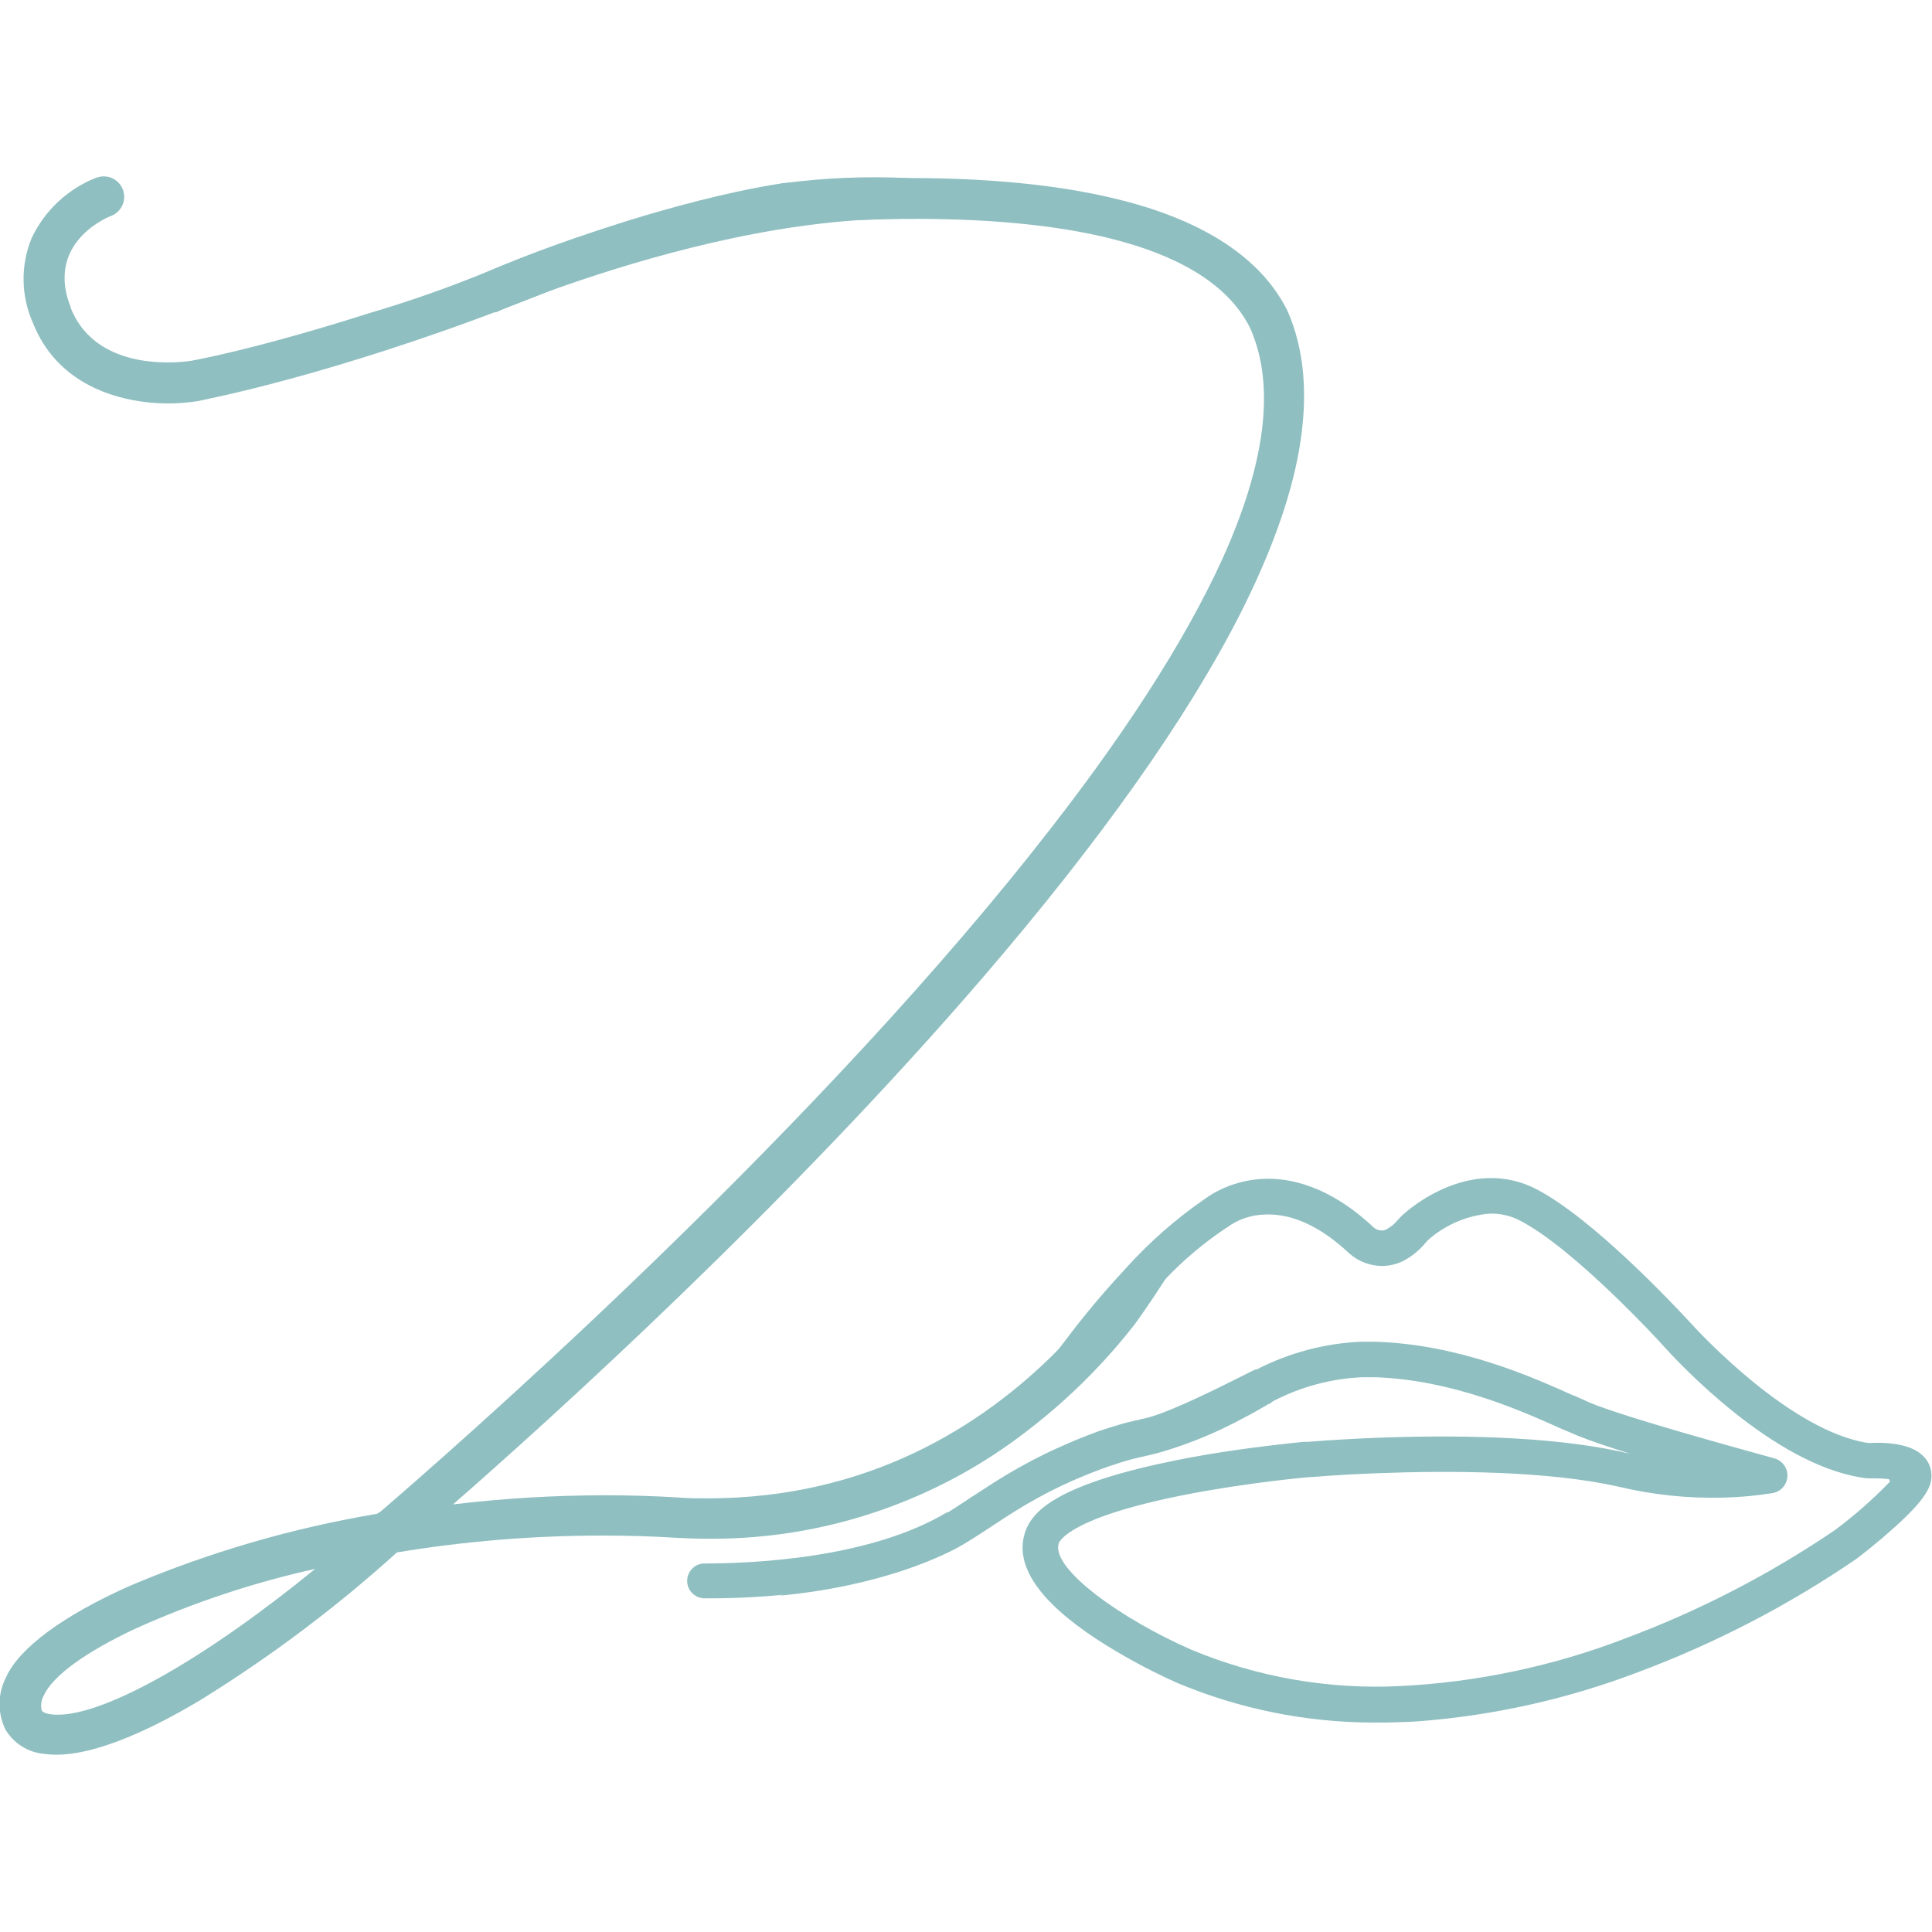
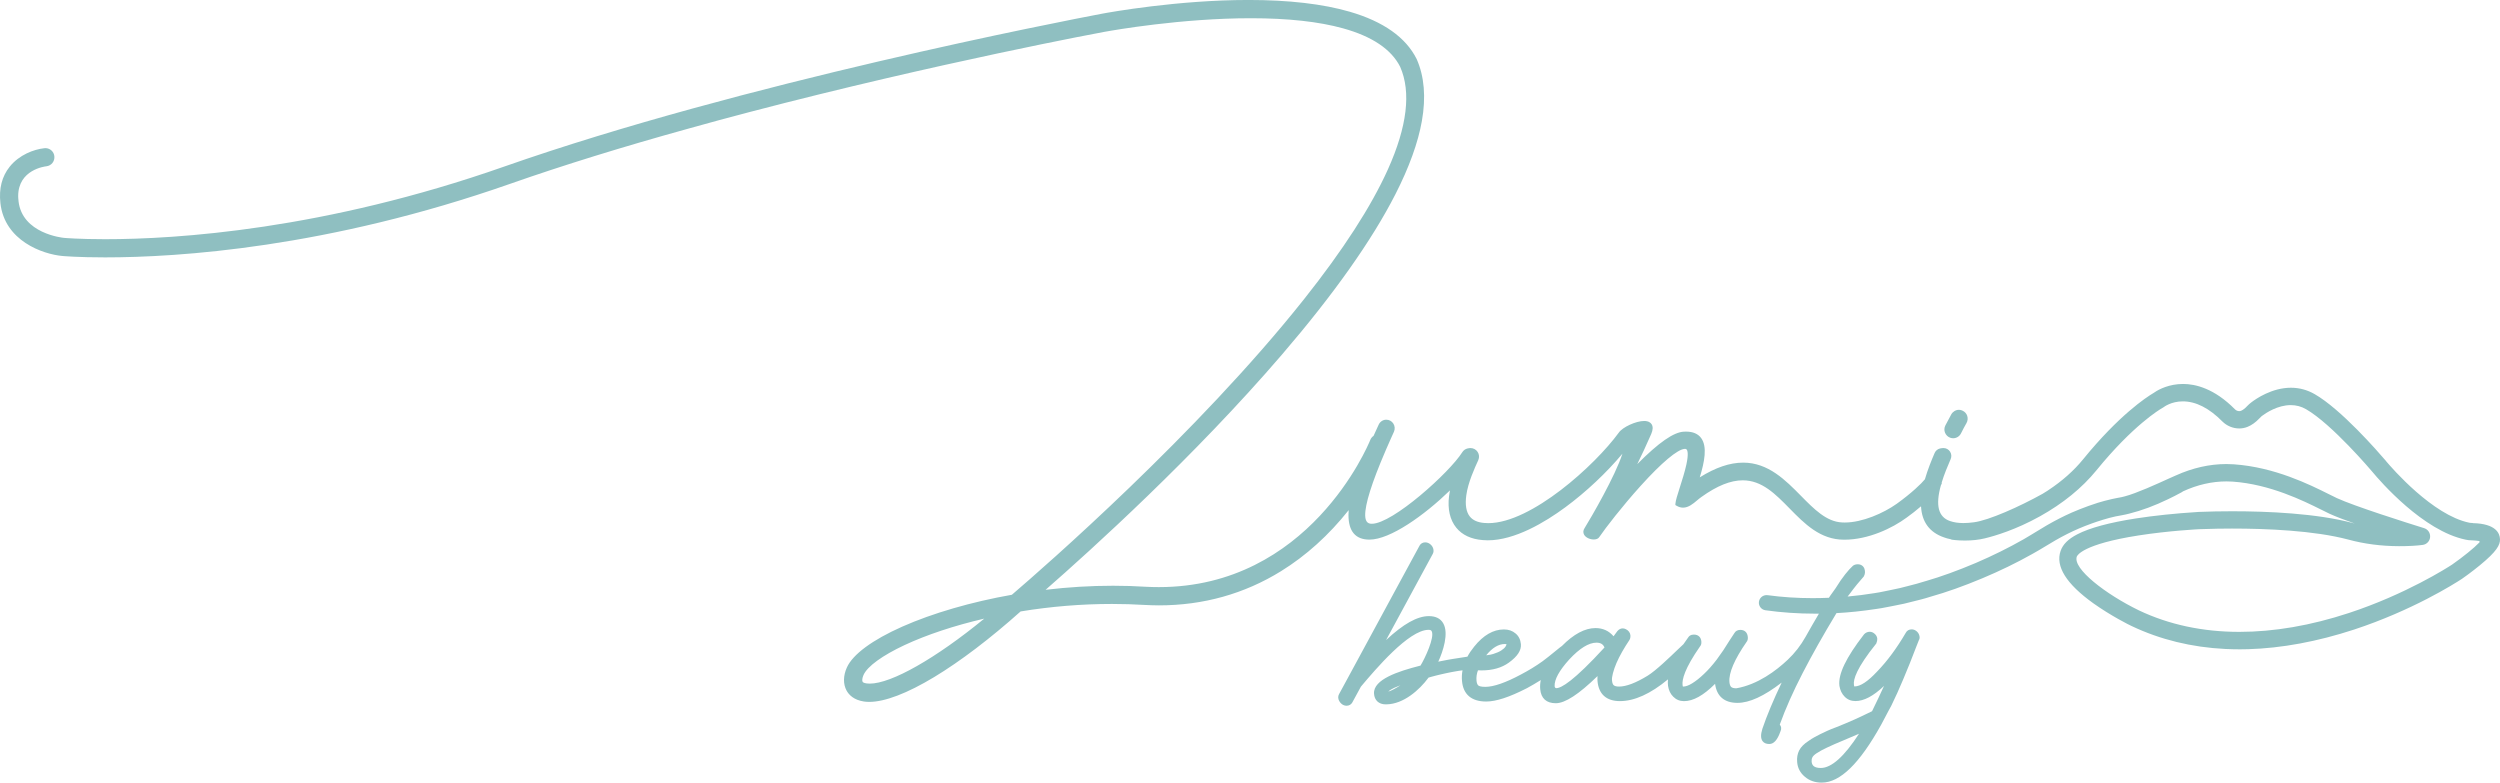
- <svg xmlns="http://www.w3.org/2000/svg" id="Layer_1" data-name="Layer 1" viewBox="0 0 256 256">
+ <svg xmlns="http://www.w3.org/2000/svg" id="Layer_2" data-name="Layer 2" viewBox="0 0 968 303.02">
  <defs>
-     <style>.cls-1{fill:#8fbfc1;}</style>
+     <style>
+       .cls-1 {
+         fill: #8fbfc1;
+       }
+     </style>
  </defs>
-   <path class="cls-1" d="M103.91,24.73c-.41.21-1.41.39-1.81.6a374,374,0,0,1-36.44,16c-2.13.8-4.18,1.56-6.17,2.26q-4.4,1.55-8.33,2.82c-4.71,1.52-8.89,2.75-12.44,3.72-7.79,2.13-12.19,2.92-12.39,3A25.09,25.09,0,0,1,17.5,53C12.33,52,6.89,49.18,4.36,42.78a14.26,14.26,0,0,1-.18-11.2,15.87,15.87,0,0,1,8.49-8l.32-.1a2.71,2.71,0,0,1,1.68,5.15c-.32.12-7.83,3.14-5.75,10.78.12.4.28.84.45,1.3l0,.09c3.58,9,15.49,7.08,16,7,0,0,4.36-.77,11.89-2.84,3.35-.91,7.26-2.06,11.65-3.46h0a159.83,159.83,0,0,0,15.29-5.35A168,168,0,0,1,103.91,24.73Z" />
-   <path class="cls-1" d="M170.59,41.17v0h0c-3.21-6.43-9.92-11.18-19.92-14.08-8-2.32-18.15-3.5-30.17-3.5-5.83,0-11.61.28-17,.7,0,0,2,5.14,11.29,4.84Q118,29,121.21,29c11,0,20.24,1,27.44,3,8.69,2.41,14.42,6.27,17,11.47C169,51,167.75,61.28,162,74c-5,11-13.37,24-25,38.61l-.08.11c-31.83,40.08-77.7,80-86.57,87.64l-.07,0-.08.06-.13.11-.05,0a.17.17,0,0,1-.06.06,145.75,145.75,0,0,0-32.66,9.5c-8.9,3.95-14.76,8.27-16.5,12.16a7.72,7.72,0,0,0-.09,6.9,6.63,6.63,0,0,0,5.17,3.25,11.71,11.71,0,0,0,1.6.11c4.63,0,11.33-2.57,19.33-7.4A180.14,180.14,0,0,0,52.6,205.7a167.16,167.16,0,0,1,27.22-2.23c3.29,0,6.6.09,9.84.3,1.15.06,2.65.12,4.15.12a68.11,68.11,0,0,0,36.36-10.18,78.37,78.37,0,0,0,20.16-18.2l0,0c.21-.28,1.85-2.54,4.08-6v0c1.94-3,4.32-7,6.6-11.47a12.46,12.46,0,0,0-1.44.94,59.78,59.78,0,0,0-10.45,9.18,81,81,0,0,1-8.87,10.65c-10.08,10.18-25.22,19.73-46.51,19.73-1.24,0-2.52,0-3.78-.11-3.22-.2-6.53-.3-9.84-.3a171,171,0,0,0-20.09,1.21c13.67-11.95,44.34-39.72,70.36-70,15.46-18,26.85-34.1,33.87-47.86,4.07-8,6.72-15.32,7.86-21.76C173.39,52.54,172.87,46.34,170.59,41.17ZM7.65,227.21a9.1,9.1,0,0,1-.94-.06c-.92-.13-1.13-.41-1.18-.5a2.75,2.75,0,0,1,.28-2c1.14-2.56,5.59-5.8,12.21-8.88a122.55,122.55,0,0,1,23.75-7.89C27.34,219.67,14.12,227.21,7.65,227.21Z" />
-   <path class="cls-1" d="M250.71,202.66c-2.11,1.9-4.39,3.65-4.73,3.9l0,0a134.71,134.71,0,0,1-28.9,15,103.93,103.93,0,0,1-28.87,6.5c-.73.06-1.48.1-2.24.12-1.3.05-2.61.08-4,.07A67.5,67.5,0,0,1,156,223a78.37,78.37,0,0,1-10.7-5.81c-7.61-5-10.83-9.73-9.52-14,.55-1.84,1.95-3.35,4.4-4.74,3.31-1.88,8.65-3.56,15.88-5,4.93-1,10.86-1.81,16.7-2.4a1.36,1.36,0,0,1,.24,0h0l.34,0c2.91-.24,6-.41,9-.53,9.57-.37,23.11-.34,33.15,2l.5.1c-2.63-.82-5.26-1.7-6.95-2.39-.71-.3-1.5-.65-2.35-1h0c-5-2.24-14.25-6.41-24.53-6.74-.57,0-1.13,0-1.69,0a28.32,28.32,0,0,0-11.83,3.2,2.1,2.1,0,0,1-.45.33l-.07,0c-1.17.7-2.29,1.33-3.44,1.92a55.68,55.68,0,0,1-10.52,4.38c-.62.19-1.24.34-1.94.51l-.94.21-.81.19c-1.15.27-2.33.67-3.34,1-1.17.4-2.32.85-3.22,1.21l0,0-.14.06c-1.08.44-2.17.92-3.23,1.42a63.81,63.81,0,0,0-6.26,3.46c-.83.52-1.65,1.06-2.53,1.64-1.22.8-2.47,1.63-3.73,2.39,0,0-.19.13-.56.34-2.1,1.2-10.15,5.33-24.08,6.68,2.93-1.12,6-2.45,9.36-4a125.6,125.6,0,0,0,12.82-7c.83-.52,1.56-1,2.25-1.45l.84-.56,3.09-2a71.48,71.48,0,0,1,6.72-3.77c.7-.34,1.43-.68,2.17-1,1.49-.68,3.1-1.32,4.92-2h0c1.07-.35,2.36-.78,3.71-1.14l1.24-.3c.22,0,.44-.1.64-.15h0a13.88,13.88,0,0,0,1.63-.41c3.16-1,8.72-3.76,11.7-5.26.92-.47,1.6-.81,1.9-.94l.06,0,.11,0a33.42,33.42,0,0,1,13.71-3.66c.68,0,1.37,0,2,0,11.2.34,21,4.77,26.29,7.15l.07,0,1.43.64.78.35c4.94,2,19.58,6,24,7.23l.26.07a2.36,2.36,0,0,1-.2,4.61,47.25,47.25,0,0,1-6.48.6A53.65,53.65,0,0,1,214.5,197c-9.48-2.14-22.63-2.15-32-1.79-2.13.08-5.4.23-8.86.52a.67.67,0,0,0-.19,0c-.08,0-8.16.71-16.5,2.35-15.17,3-16.56,6.1-16.67,6.45-1,3.34,8.28,10,17.61,14.08a63.68,63.68,0,0,0,27.71,4.8,96.46,96.46,0,0,0,29.78-6.32,131.27,131.27,0,0,0,27.78-14.36l0,0a60.33,60.33,0,0,0,7.22-6.35.19.19,0,0,0,0-.23.23.23,0,0,0-.21-.17,15.83,15.83,0,0,0-1.77-.09,7.75,7.75,0,0,1-1.83-.12c-11.73-1.92-24-15-26.33-17.62l0,0c-.11-.13-11.5-12.59-18.78-16.39a8.16,8.16,0,0,0-4.21-.94,14.16,14.16,0,0,0-7.82,3.31,4,4,0,0,0-.6.62h0a9.38,9.38,0,0,1-3.14,2.45,6.15,6.15,0,0,1-2.3.54,6.57,6.57,0,0,1-4.64-1.69c-3.78-3.54-7.52-5.26-11.1-5.12a8.84,8.84,0,0,0-5.12,1.75l0,0,0,0-.12.07-.14.1-.08.05h0a47.23,47.23,0,0,0-7.68,6.49h0a105,105,0,0,0-9.66,11.23,53.23,53.23,0,0,1-15,13.24,65.64,65.64,0,0,1-9.56,4.78,2.51,2.51,0,0,1-3.14-1.13,2.47,2.47,0,0,1-.32-1.22,2.54,2.54,0,0,1,1.52-2.32,108.16,108.16,0,0,0,12-6.28l1.12-.76h0c.15-.09.26-.18.37-.26l0,0h0a42.84,42.84,0,0,0,8.51-8c.24-.3.47-.59.69-.89a115,115,0,0,1,8.18-9.76,59.68,59.68,0,0,1,10.46-9.18A10.87,10.87,0,0,1,161,158a14.63,14.63,0,0,1,5.12-1.68,12.24,12.24,0,0,1,1.37-.12c3.35-.13,8.59.87,14.47,6.39a1.63,1.63,0,0,0,1.19.45,1.1,1.1,0,0,0,.51-.12,4.84,4.84,0,0,0,1.55-1.26v0a9.38,9.38,0,0,1,1.19-1.14c1.19-1,5.44-4.22,10.66-4.41a12.93,12.93,0,0,1,6.56,1.48c7.44,3.89,18,15.14,20.07,17.36l.21.23v0c1.74,1.92,13.38,14.32,23.46,16a3.85,3.85,0,0,0,.94,0h0c6.36-.12,7.5,2.52,7.62,4.1S255.25,198.66,250.71,202.66Z" />
-   <path class="cls-1" d="M128,204.33s-.19.13-.56.34c-2.1,1.2-10.15,5.33-24.08,6.68a97,97,0,0,1-10.15.43,2.31,2.31,0,0,1,0-4.61h0c5.92,0,21.84-.52,32.32-6.81Z" />
-   <path class="cls-1" d="M121.21,29c-2.11-.06-4.25,0-6.39.11-15.94.85-32.33,6-41.58,9.3-4.48,1.63-7.3,2.84-7.56,3h0l-1.42-5.25c23.32-9.75,39.27-11.85,39.29-11.85a92.33,92.33,0,0,1,17-.7Z" />
+   <g id="Layer_1-2" data-name="Layer 1">
+     <g>
+       <path class="cls-1" d="M957.47,202.5h-.02c-.54,0-.97-.04-1.34-.11-14.14-2.9-29.88-21.04-32.24-23.85v-.02l-.28-.33c-2.77-3.24-17.09-19.71-27.38-25.6-2.85-1.63-5.93-2.46-9.17-2.46-7.38,0-13.56,4.31-15.3,5.65-.55.39-1.06.87-1.73,1.54l-.02.03c-.74.8-1.49,1.37-2.24,1.7-.23.09-.48.14-.73.14-.61,0-1.2-.26-1.65-.71-8.01-8.11-15.34-9.81-20.09-9.81-.65,0-1.3.03-1.93.09-5.07.48-8.44,2.65-9.41,3.35-2.95,1.74-13.43,8.63-27.34,25.71-3.57,4.39-8.1,8.42-13.48,11.97l-.03.02-.03.02c-.16.12-.32.24-.53.36h-.02c-.54.36-1.09.69-1.62,1.01-8.85,4.93-20.83,10.3-26.61,11.03-1.5.2-2.83.3-4.05.3-1.99,0-3.69-.26-5.21-.79-4.51-1.56-5.66-6.06-3.53-13.75.11-.2.21-.41.29-.63l.1-.27-.06-.24c.98-3.23,2.29-6.32,3.36-8.81l.12-.28c.41-.94.32-2.02-.24-2.89-.55-.85-1.47-1.37-2.48-1.38-.36,0-.84.02-1.4.16-.91.2-1.72.87-2.1,1.77-1.18,2.74-2.66,6.37-3.76,10.16-1.22,1.54-5.13,5.34-10.91,9.49-5.09,3.61-13.29,7.25-20.12,7.25-.35,0-.7,0-1.05-.03-6.03-.27-10.84-5.16-15.93-10.33-5.92-6.01-12.63-12.83-22.34-12.83-5.17,0-10.69,1.87-16.82,5.7,1.87-6.09,2.95-11.87.56-15.18-1.21-1.68-3.19-2.53-5.87-2.53-.26,0-.53,0-.8.02-3.96.16-9.77,4.18-18.09,12.57,1.8-3.64,3.29-6.89,5.41-11.68.69-1.61.73-2.88.13-3.79-.37-.57-1.18-1.24-2.89-1.24-3.17,0-8.39,2.41-9.82,4.54-9.17,12.58-33.87,35.02-50.49,35.02-.54,0-1.08-.02-1.61-.07-2.53-.21-4.41-1.05-5.56-2.49-1.41-1.76-1.87-4.53-1.37-8.23.67-4.95,3.26-10.59,4.65-13.62v-.02c.46-1.03.36-2.21-.26-3.15-.61-.93-1.65-1.49-2.76-1.49-.12,0-.25,0-.38.02-.2.02-.39.06-.6.1l-.16.03c-.84.19-1.58.71-2.04,1.45-4.9,7.83-26.97,27.71-35.02,27.71-1.16,0-2.51-.36-2.58-3.18-.1-4.28,2.54-12.68,7.83-24.97.09-.21.17-.4.24-.57.15-.36.27-.64.35-.8l.02-.04c.21-.48.41-.94.61-1.39.21-.48.41-.94.6-1.37l.59-1.32c.39-.84.68-1.5.91-2.02.45-1.03.35-2.22-.27-3.17-.6-.91-1.6-1.46-2.67-1.46-.04,0-.07,0-.11,0h-.1c-1.21.06-2.32.84-2.81,1.99-.46,1.06-1.15,2.55-1.95,4.27-.6.41-1.04.96-1.29,1.63-.98,2.4-23.83,56.93-81.86,56.93-1.62,0-3.28-.04-4.92-.13-4.19-.27-8.49-.4-12.8-.4-8.58,0-17.34.53-26.11,1.57,17.76-15.53,57.63-51.62,91.46-91.01,20.08-23.38,34.89-44.31,44.01-62.2,5.3-10.4,8.74-19.92,10.22-28.3,1.63-9.19.95-17.26-2.01-23.98v-.02s-.02-.02-.02-.02c-4.18-8.36-12.89-14.52-25.9-18.3-10.4-3.02-23.59-4.55-39.22-4.55-27.39,0-53.8,4.77-56.73,5.32-.03,0-.14.03-.31.06-13.96,2.65-139,26.8-231.14,59.13-69.74,24.47-126.74,28.12-154.51,28.12-10.15,0-15.82-.5-15.88-.51-.66-.06-16.27-1.67-17.66-14.24v-.14c-.07-.63-.13-1.23-.13-1.79,0-10.29,10.45-11.5,10.89-11.55,1.96-.21,3.33-1.93,3.12-3.91-.19-1.78-1.69-3.12-3.47-3.12-.14,0-.29,0-.42.03-4.06.44-9.71,2.55-13.4,7.15-3.02,3.76-4.23,8.51-3.6,14.11,1.61,14.62,16.41,19.78,24.01,20.47.24.02,6.05.54,16.53.54,28.25,0,86.18-3.7,156.84-28.49,20.36-7.14,43.63-14.35,69.19-21.42,7.7-2.16,15.67-4.32,23.71-6.42,72.81-19.05,137-30.98,137.51-31.06h.06c2.93-.54,29.4-5.21,56.34-5.21,14.32,0,26.32,1.31,35.67,3.91,11.3,3.13,18.74,8.15,22.13,14.91,4.3,9.78,2.7,23.15-4.76,39.73-6.46,14.34-17.37,31.23-32.43,50.19-.05.05-.08.1-.11.14-41.37,52.09-100.99,104.02-112.53,113.9l-.09.08s-.07.06-.1.08c-.05.04-.11.08-.16.14l-.06.06s-.07.06-.1.09c-15.67,2.76-30.73,7.14-42.45,12.34-11.56,5.13-19.17,10.75-21.44,15.8-1.45,3.18-1.5,6.45-.12,8.98.89,1.6,2.77,3.63,6.73,4.22.67.1,1.35.14,2.07.14,6.03,0,14.72-3.33,25.14-9.62,10.13-6.12,21.69-14.9,33.44-25.4,11.7-1.92,23.6-2.9,35.36-2.9,4.28,0,8.59.13,12.8.39,1.49.07,3.44.16,5.39.16,17.19,0,33.09-4.46,47.27-13.23,9.72-6.01,18.53-13.96,26.21-23.65-.05.66-.08,1.29-.08,1.89,0,6.33,2.73,9.53,8.12,9.53,8.07,0,21.32-9.49,31.17-19.05-.14.73-.26,1.46-.35,2.23-.62,4.98.35,9.2,2.81,12.22,2.29,2.81,5.73,4.42,10.21,4.78.64.06,1.3.09,1.97.09,10.47,0,22.11-6.95,30.03-12.79,8-5.89,16.04-13.46,22.11-20.75-2.75,8.61-12.08,24.66-14.67,28.85-.54.81-.6,1.69-.19,2.47.67,1.25,2.41,1.9,3.78,1.9,1.01,0,1.78-.35,2.16-.99,2.38-3.5,8.89-11.92,15.97-19.76,8.09-8.97,14.3-14.19,17.06-14.33.04,0,.09,0,.13,0,.4,0,.56.14.67.29.32.43.72,1.75-.14,5.73-.61,2.84-1.64,6.07-2.55,8.92-.91,2.84-1.62,5.09-1.69,6.23l-.03.57.49.29c.81.48,1.65.72,2.49.72,2.1,0,3.87-1.49,5.42-2.8.59-.49,1.14-.96,1.7-1.34,6.05-4.33,11.28-6.44,15.99-6.44,7.44,0,12.62,5.28,18.11,10.87,5.84,5.96,11.89,12.12,21.1,12.12h.15c9.24,0,18.52-4.43,24.11-8.56,1.89-1.35,3.75-2.81,5.56-4.37.32,6.09,3.33,10.14,8.97,12.06.76.28,1.57.51,2.48.68.29.2.79.25,1.87.35.81.08,2.11.17,3.67.17,2.78,0,5.36-.28,7.67-.84,3.98-.96,12.04-3.34,21.4-8.55,8.92-4.97,16.29-10.97,21.9-17.85,14.17-17.39,24.44-23.5,25.44-24.07h.02s.14-.09.14-.09c.06-.04.13-.08.2-.12.05-.03.11-.07.16-.1l.06-.04.05-.04s2.81-2.19,7.33-2.19c5.07,0,10.25,2.63,15.38,7.84,1.72,1.68,4.07,2.65,6.46,2.65,1.15,0,2.25-.22,3.27-.64,1.56-.63,3.1-1.73,4.56-3.27l.02-.02c.36-.4.62-.66.87-.86,1.71-1.28,6.2-4.25,11.24-4.25,2.1,0,4.08.52,5.88,1.56,10.07,5.77,25.47,23.98,25.62,24.16l.05.06c3.16,3.81,19.76,22.95,36.19,26.32.73.18,1.55.26,2.59.27.92.04,1.75.12,2.49.23.21.03.28.18.3.24.03.09.04.21-.08.34-2.13,2.2-6.27,5.56-10.54,8.55l-.03.02c-1.77,1.16-17.92,11.5-40,18.76-14.72,4.84-28.98,7.29-42.38,7.29-14.18,0-27.26-2.8-38.86-8.31-12.94-6.29-25.7-16.16-24.08-20.82.17-.48,2.31-4.83,23.88-8.2,11.86-1.85,23.31-2.41,23.41-2.42,0,0,.14,0,.27-.01,4.9-.19,9.52-.24,12.54-.24,13.24,0,31.81.74,45.06,4.27,6.14,1.67,12.73,2.53,19.58,2.55,3.78,0,6.87-.17,9.19-.49,1.55-.19,2.76-1.46,2.88-3.03.12-1.59-.84-3.02-2.35-3.47-.05-.02-.17-.05-.36-.11-6.11-1.9-26.56-8.36-33.41-11.52-.33-.16-.69-.34-1.09-.54-.59-.29-1.25-.62-1.98-.97l-.1-.05c-7.31-3.65-20.93-10.43-36.71-11.52-.95-.07-1.92-.1-2.88-.1-6.49,0-13.07,1.48-19.56,4.41-.06.02-.11.04-.15.06-.03.01-.06.02-.09.04-.44.17-1.41.61-2.74,1.22-4.29,1.96-12.29,5.61-16.81,6.78-.78.22-1.53.38-2.31.51h-.04c-.27.06-.58.12-.91.18-.56.11-1.2.23-1.75.36-1.95.43-3.78.95-5.31,1.41h-.02c-2.61.84-4.92,1.66-7.06,2.52-1.08.41-2.12.86-3.13,1.3-3.17,1.4-6.42,3.07-9.68,4.95-1.54.92-3.04,1.83-4.49,2.71l-1.21.74c-.99.61-2.06,1.24-3.24,1.93-5.77,3.29-11.99,6.37-18.49,9.16-7.11,3.01-13.46,5.31-19.39,7.03h-.03c-2.34.77-4.77,1.38-7.12,1.98-.94.24-1.91.48-2.86.73-1.1.26-2.24.49-3.35.71-.57.11-1.14.23-1.71.35l-.72.15c-1.47.31-2.87.6-4.31.79h-.03c-3.21.53-6.55.95-10.16,1.28l.67-.84.02-.03c1.05-1.43,2.05-2.72,2.97-3.85.84-1.03,1.66-1.99,2.51-2.93l.07-.08.05-.09c.51-.91.59-1.91.22-2.95v-.03c-.44-1.09-1.36-1.69-2.59-1.69-.73,0-1.37.2-1.85.57l-.02.02-.02.02c-.84.75-1.81,1.83-2.98,3.29-1.09,1.37-2.32,3.15-3.75,5.45l-1.93,2.69-.02.03c-.14.22-.28.43-.42.64-.06.09-.12.18-.17.26-2.13.09-4.26.14-6.34.14-5.99,0-11.85-.39-17.41-1.15h-.06s-.05,0-.05,0h-.03c-.06-.01-.13-.02-.23-.02-1.5,0-2.74,1.06-2.97,2.54-.11.77.09,1.54.56,2.17.48.63,1.17,1.04,1.94,1.15,6.23.88,12.72,1.32,19.28,1.32.48,0,.96,0,1.44,0-1.79,3.03-3.53,6.05-5.17,8.98-1.86,3.32-4.17,6.3-6.89,8.86-4.51,4.25-11.62,9.62-19.91,11.06-.94,0-1.61-.18-1.98-.5-.37-.33-.62-1.02-.7-1.94-.29-3.53,1.95-8.76,6.65-15.53.38-.45.54-1.07.48-1.84-.15-1.79-1.21-2.81-2.91-2.81-1.03,0-1.84.44-2.29,1.24l-1.95,2.97-.02.03c-1.48,2.47-3.07,4.84-4.86,7.24-1.68,2.2-3.34,4.08-4.96,5.59-1.6,1.53-3.13,2.75-4.57,3.63-1.35.83-2.52,1.25-3.49,1.25-.05,0-.07,0-.07,0-.03-.03-.12-.19-.15-.59v-.04c-.24-2.04.75-6.3,6.79-14.96.28-.32.57-.88.49-1.84-.15-1.71-1.21-2.7-2.91-2.7-1.25,0-1.87.58-2.17,1.08-.58.79-1.24,1.72-1.87,2.66-.32.26-.89.81-2.16,2.03-2.98,2.87-8.52,8.22-11.72,10.17-4.56,2.78-8.27,4.19-11.04,4.19-.96,0-1.67-.17-2.04-.5l-.03-.03c-.25-.2-.56-.69-.67-1.9-.06-.68.07-1.61.37-2.76.34-1.29.8-2.61,1.37-3.93.59-1.36,1.3-2.78,2.19-4.35.88-1.58,1.85-3.08,2.76-4.45.45-.65.47-1.37.45-1.87v-.03s0-.03,0-.03c-.1-1.02-.73-1.87-1.77-2.37-.4-.21-.82-.31-1.22-.31-.73,0-1.41.33-2,.98l-.03.03-1.09,1.48-.42.57c-1.8-2.11-4.15-3.18-6.98-3.18-4.09,0-8.47,2.33-13.01,6.93-.33.21-.99.73-2.79,2.2-1.54,1.26-3.47,2.82-4.74,3.74-2.52,1.81-5.34,3.53-8.37,5.12-5.9,3.16-10.54,4.77-13.78,4.77-1.76,0-2.44-.33-2.68-.52-.39-.32-.64-.97-.72-1.92-.11-1.34.08-2.65.57-3.97.48.02.95.04,1.4.04,4.25,0,7.8-1.01,10.56-3.01,3.34-2.42,4.87-4.75,4.66-7.15-.16-1.75-.85-3.15-2.07-4.15-1.22-1.04-2.7-1.55-4.51-1.55-4.1,0-7.98,2.24-11.51,6.66-1.11,1.37-1.96,2.64-2.61,3.88-1.63.22-3.59.52-5.97.93-.5.08-.98.17-1.49.26l-.29.05c-1,.19-2.03.39-3.02.59l-.38.08-.14.03c1.81-3.93,4.2-11.02,1.88-14.93-1.06-1.8-2.92-2.71-5.51-2.71-4.48,0-9.83,2.98-16.58,9.27l18.08-33.37c.69-1.25.15-3-1.19-3.9-.54-.37-1.15-.56-1.75-.56-.93,0-1.73.46-2.16,1.24l-10.13,18.67-17.46,32.23-3.61,6.65c-.44.78-.41,1.75.06,2.61.07.16.16.3.29.44.06.09.13.17.2.26.02.02.03.04.04.06.1.11.21.22.34.32.07.07.14.13.19.16h.01s.06.06.06.06c.48.34,1.03.53,1.63.56h.02s.07,0,.1,0c.93,0,1.74-.46,2.18-1.23l3.35-6.16c5.59-6.64,18.55-22,26.18-22h.09c.75,0,1,.28,1.13.53,1.25,2.32-2.59,10.52-4.32,13.32-.08.02-.16.04-.24.06-8.43,2.15-18.06,5.31-17.76,10.74.12,2.59,1.85,4.21,4.5,4.21.14,0,.29,0,.44-.01,6.43-.15,12.53-5.4,16.18-10.36.11-.03.23-.06.35-.1.08-.02.16-.04.24-.07.19-.05.38-.1.58-.16.06-.02.11-.03.17-.05.23-.06.46-.12.7-.18.09-.02.2-.05.29-.08.17-.04.33-.09.5-.13.12-.03.24-.06.36-.09.16-.04.32-.08.49-.12.12-.03.25-.06.37-.09.17-.04.34-.08.51-.12.13-.03.26-.06.39-.09.17-.04.34-.08.52-.12.13-.03.27-.06.4-.09.17-.04.35-.08.53-.12.14-.03.28-.06.42-.09.18-.04.36-.08.54-.11.14-.03.28-.06.42-.09.18-.04.37-.08.55-.11.13-.03.27-.05.4-.08.19-.04.39-.07.58-.11.13-.02.26-.05.39-.07.21-.04.41-.07.62-.11.11-.02.23-.04.34-.06.24-.04.48-.08.72-.12.07-.01.15-.02.22-.04.31-.05.62-.09.93-.13.07,0,.14-.02.22-.03.13-.02.27-.03.4-.05-.26,1.34-.33,2.73-.2,4.12.44,5.2,3.67,7.96,9.35,7.96,3.83,0,8.95-1.67,15.67-5.11h.02c1.89-1.03,3.72-2.1,5.46-3.2-.25,1.22-.32,2.38-.22,3.51.31,3.57,2.39,5.46,6.02,5.46s8.9-3.44,16.17-10.51c0,.09,0,.18-.01.27-.05.68-.02,1.21,0,1.6v.02c.44,5.1,3.44,7.8,8.69,7.8,5.62,0,11.86-2.83,18.6-8.42-.08.88-.08,1.71.02,2.49v.02c.26,1.72.94,3.14,2.03,4.21,1.11,1.13,2.51,1.71,4.16,1.71,3.58,0,7.53-2.2,12.03-6.7.62,4.82,3.61,7.37,8.65,7.37,4.65,0,10.28-2.58,17.14-7.86-3.27,6.87-5.74,12.78-7.5,17.96v.02c-.67,2.16-.64,3.69.09,4.69.55.75,1.43,1.12,2.61,1.12,1.75,0,3.15-1.57,4.28-4.78.5-1.03.42-1.98-.22-2.74,2.2-6.12,5.18-12.83,8.86-19.95,3.62-7.02,8.02-14.82,13.09-23.21,4.94-.26,10-.79,15.46-1.62,1.36-.17,2.71-.43,4.01-.69.43-.08.86-.17,1.3-.25.58-.12,1.16-.23,1.74-.34,1.15-.22,2.34-.45,3.52-.72h.03c1.03-.27,2.08-.53,3.1-.77,2.39-.58,4.86-1.18,7.25-1.96,6.19-1.74,12.78-4.08,20.13-7.16,6.7-2.81,13.17-5.95,19.2-9.34,1.83-1,3.64-2.1,5.4-3.16,1.27-.77,2.47-1.5,3.67-2.19,2.99-1.72,6.03-3.25,9.02-4.54,1.52-.65,3.09-1.27,4.65-1.83l.2-.07.02-.02c1.29-.46,2.94-1.03,4.61-1.53,1.44-.43,3.13-.92,4.78-1.26.41-.08.77-.15,1.15-.21.41-.07.83-.15,1.33-.25.99-.19,1.89-.37,2.78-.61,4.93-1.24,9.87-3.08,15.08-5.6,1.66-.79,3.28-1.62,4.97-2.54l.08-.04c.27-.12.49-.29.66-.43,5.57-2.57,11.24-3.87,16.87-3.87.8,0,1.6.03,2.38.08,14.5,1.02,27.36,7.41,34.27,10.84l.05.02c1.18.61,2.28,1.15,3.26,1.61,2.36,1.08,6.01,2.46,9.69,3.76-.23-.06-.46-.12-.69-.18-14.07-3.78-33.17-4.57-46.71-4.57-4.35,0-8.65.08-12.79.25-.19,0-.46.02-.46.02h-.02c-.06,0-.17.02-.33.03-8.27.51-16.69,1.39-23.72,2.48-10.28,1.6-17.91,3.66-22.68,6.14-3.53,1.83-5.59,3.88-6.48,6.45-2.06,5.95,2.21,12.77,12.7,20.28,6.8,4.84,13.92,8.4,14.78,8.78,11.05,5.26,23.26,8.25,36.29,8.89,1.97.09,3.82.14,5.66.14,1.07,0,2.13-.02,3.17-.05,12.99-.38,26.82-2.94,41.1-7.62,22.43-7.39,38.6-17.59,41.61-19.56l.08-.05c.49-.31,3.8-2.68,6.9-5.22,6.63-5.41,7.93-7.97,7.85-10.15-.08-2.24-1.55-6.02-10.53-6.21ZM334.37,261.33c1.49-3.32,7.28-7.53,15.87-11.55,8.62-4.02,19.23-7.54,30.87-10.25-18.75,15.38-35.94,25.17-44.36,25.17-.43,0-.83-.03-1.21-.08-1.2-.16-1.48-.52-1.54-.64-.23-.41-.18-1.45.37-2.66ZM602.59,266.45s-.05,0-.08,0c-.28-.01-.54-.38-.56-.77-.12-2.58,1.79-6.06,5.67-10.34,4-4.31,7.54-6.5,10.53-6.5,1.59,0,2.57.58,3.11,1.86-11.92,13.01-16.74,15.76-18.68,15.76ZM537.54,267.78c.34-.38,1.3-1.13,4.01-2.16.23-.09.46-.17.68-.25-1.78,1.14-3.65,2.17-4.69,2.41ZM583.31,249.52c0,.05-.04.29-.39.87-.33.49-.87.97-1.61,1.45-.75.5-1.79.96-3.11,1.37-.64.21-1.41.36-2.25.45l-.32.04c-.06,0-.12.01-.17.02,2.34-2.89,4.76-4.36,7.23-4.36.48,0,.61.11.61.11,0,0,0,.01.01.05Z" />
+       <path class="cls-1" d="M743.24,246.5c-.06-.73-.41-1.41-.99-1.96l-.02-.02c-.61-.55-1.3-.83-2.03-.83-1.05,0-1.87.49-2.32,1.39-3.42,5.86-7.14,10.89-11.06,14.94h-.01c-3.55,3.83-6.49,5.77-8.75,5.77-.04,0-.06,0-.06,0h0s-.12-.15-.16-.61v-.02s0-.02,0-.02c-.29-2.02.96-6.41,8.55-15.84l.08-.1.05-.12c.27-.64.39-1.23.36-1.74v-.02c-.06-.75-.41-1.4-1.02-1.92-.58-.52-1.22-.78-1.89-.78-.83,0-1.58.33-2.17.95l-.03.03-.03.04c-6.96,8.96-10.07,15.46-9.52,19.88v.03c.28,1.72.96,3.13,2.02,4.19,1.11,1.14,2.51,1.71,4.17,1.71,3.31,0,6.96-1.92,11.08-5.85-1.3,2.87-2.83,6.11-4.63,9.78-.64.33-1.3.64-1.94.94l-.43.2-.03.02c-.38.2-.83.43-1.3.63l-.04.02c-1.05.5-2.11.99-3.15,1.45-2.45,1.09-4.74,2.05-6.82,2.87-1.54.57-2.74,1.05-3.66,1.48-.95.44-1.85.87-2.66,1.26-.74.36-1.5.76-2.27,1.19-.77.41-1.56.94-2.23,1.41-1.77,1.14-3.02,2.38-3.69,3.71-.67,1.33-.93,2.85-.78,4.5.17,2.27,1.17,4.19,2.97,5.69,1.75,1.51,3.95,2.28,6.52,2.28,7.14,0,14.68-7.35,23.06-22.46v-.02s.04-.05.04-.05l2.75-5.21,1.06-1.94.02-.04c1.61-3.29,3.18-6.76,4.66-10.31,1.67-3.93,3.43-8.32,5.22-13.04l.84-2.12c.33-.5.3-1.1.28-1.31v-.02ZM701.46,294.91c-.05-.63.05-1.18.3-1.68.18-.35.62-.92,1.68-1.6.97-.65,2.27-1.36,3.88-2.12,1.87-.89,3.97-1.81,6.24-2.74l6.25-2.66c-5.69,8.79-10.66,13.25-14.8,13.25-2.94,0-3.43-1.31-3.54-2.44Z" />
+       <path class="cls-1" d="M755.14,169.5h.02c.37.13.74.19,1.11.19,1.29,0,2.48-.75,3.04-1.91.65-1.32,1.47-2.85,2.13-4,.48-.85.57-1.87.26-2.79-.3-.88-.94-1.59-1.78-1.96-.13-.07-.24-.12-.33-.15h-.03c-.34-.14-.7-.2-1.07-.2-1.19,0-2.36.69-2.96,1.77-.94,1.69-1.71,3.14-2.31,4.33-.43.87-.47,1.88-.1,2.78.37.9,1.1,1.61,2.03,1.94Z" />
+     </g>
+   </g>
</svg>
